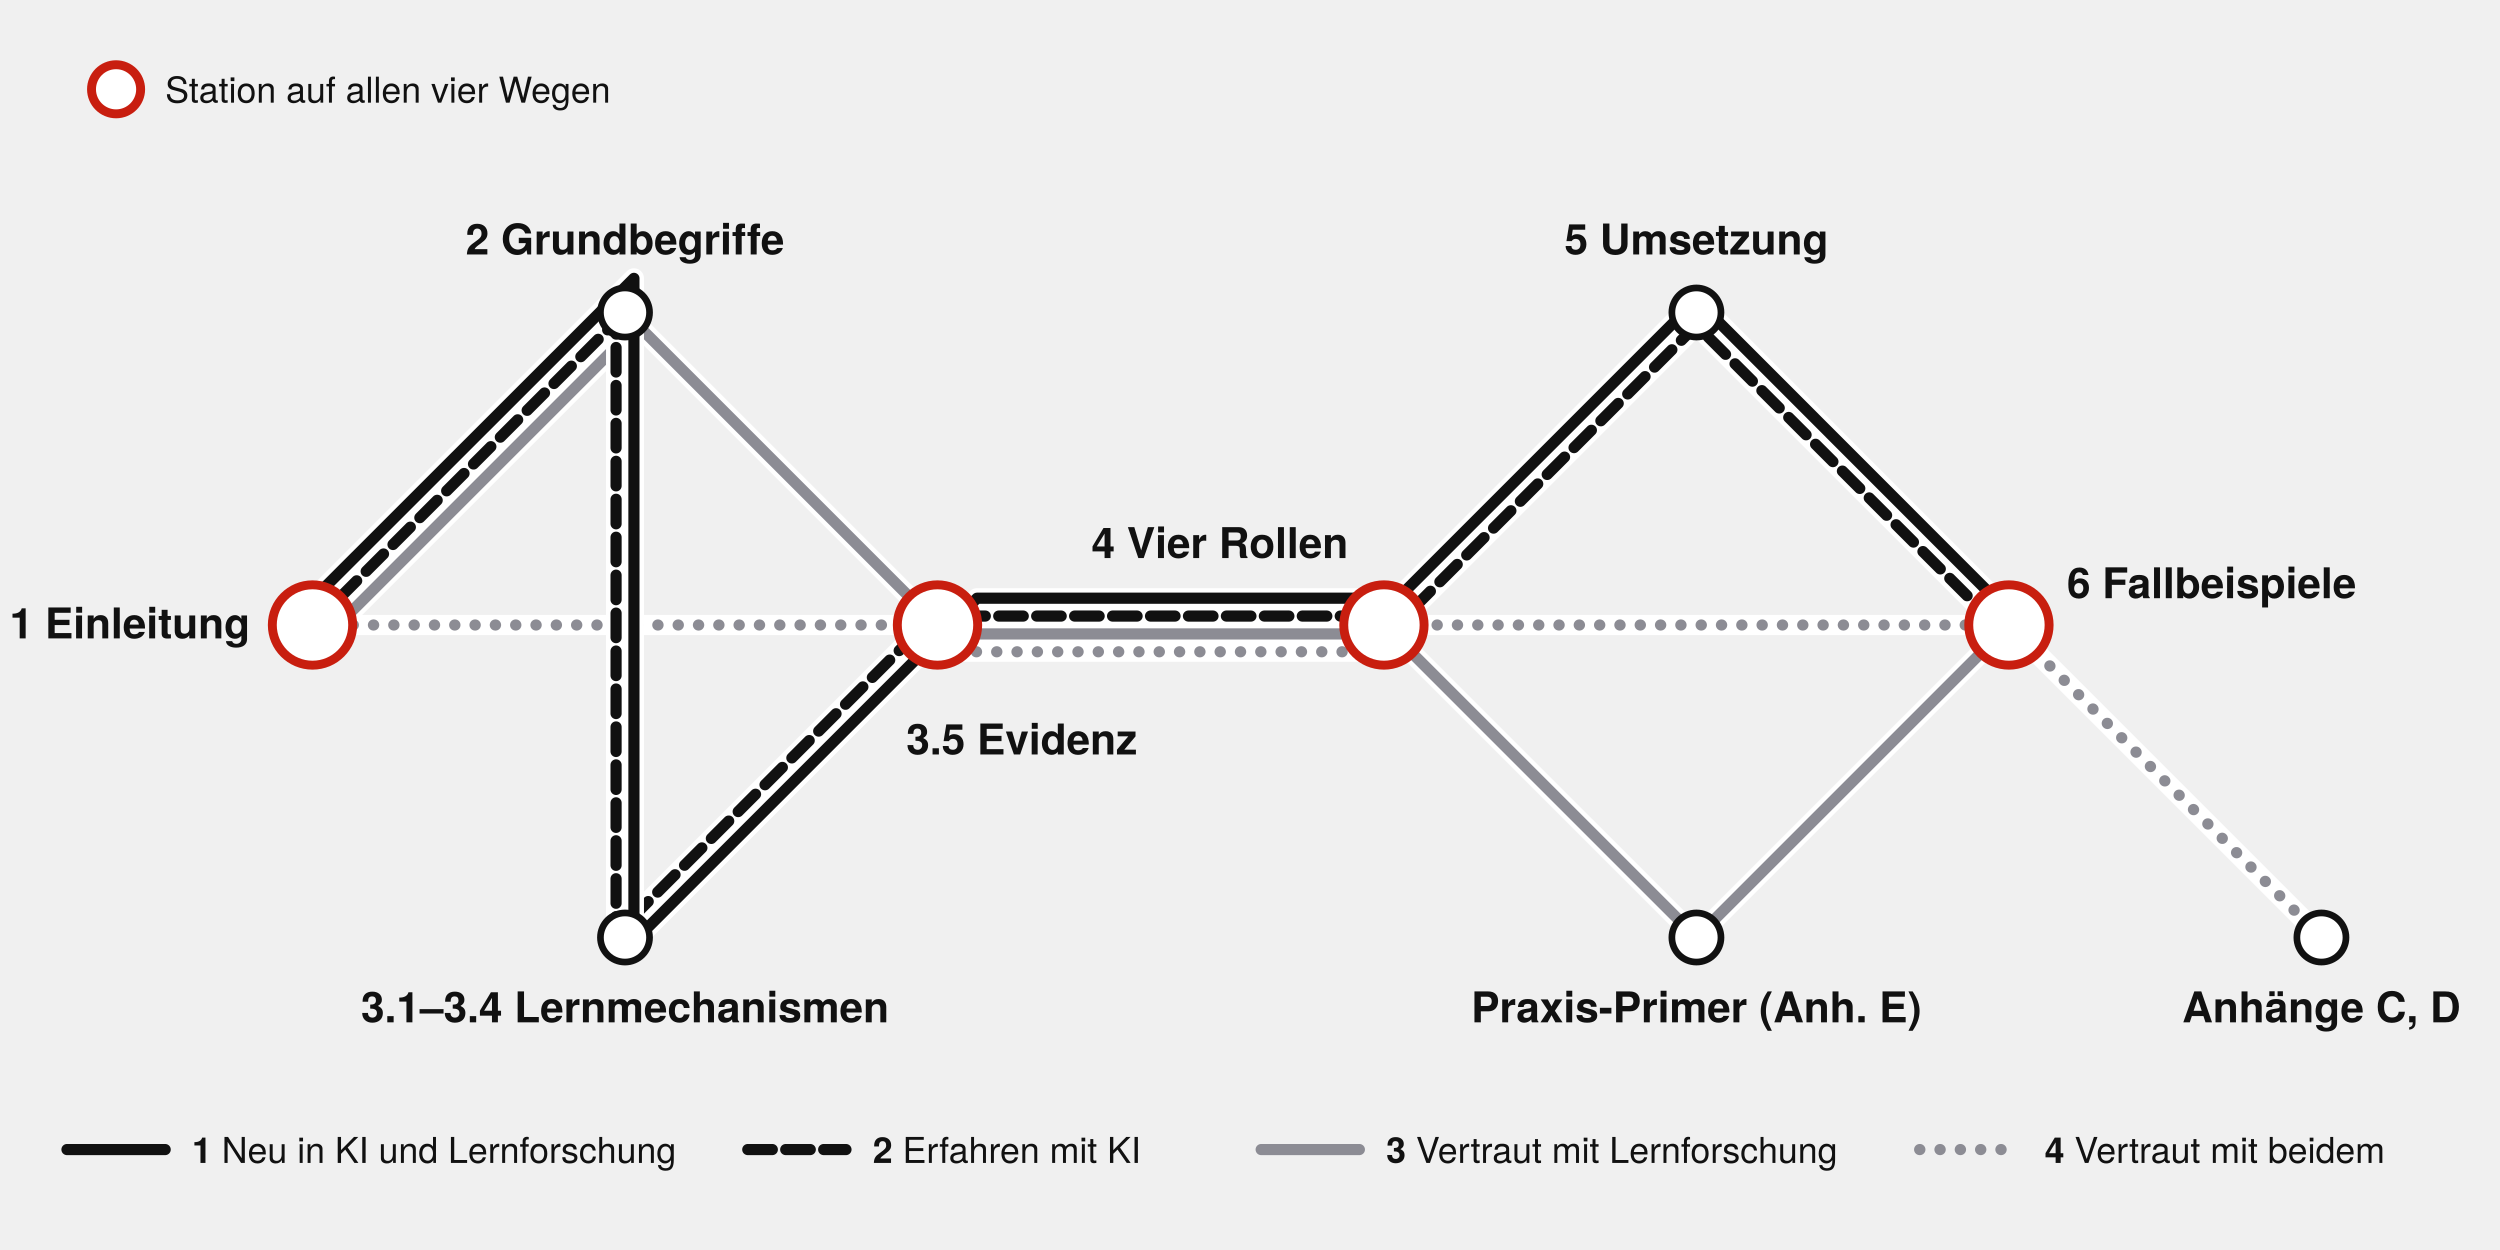
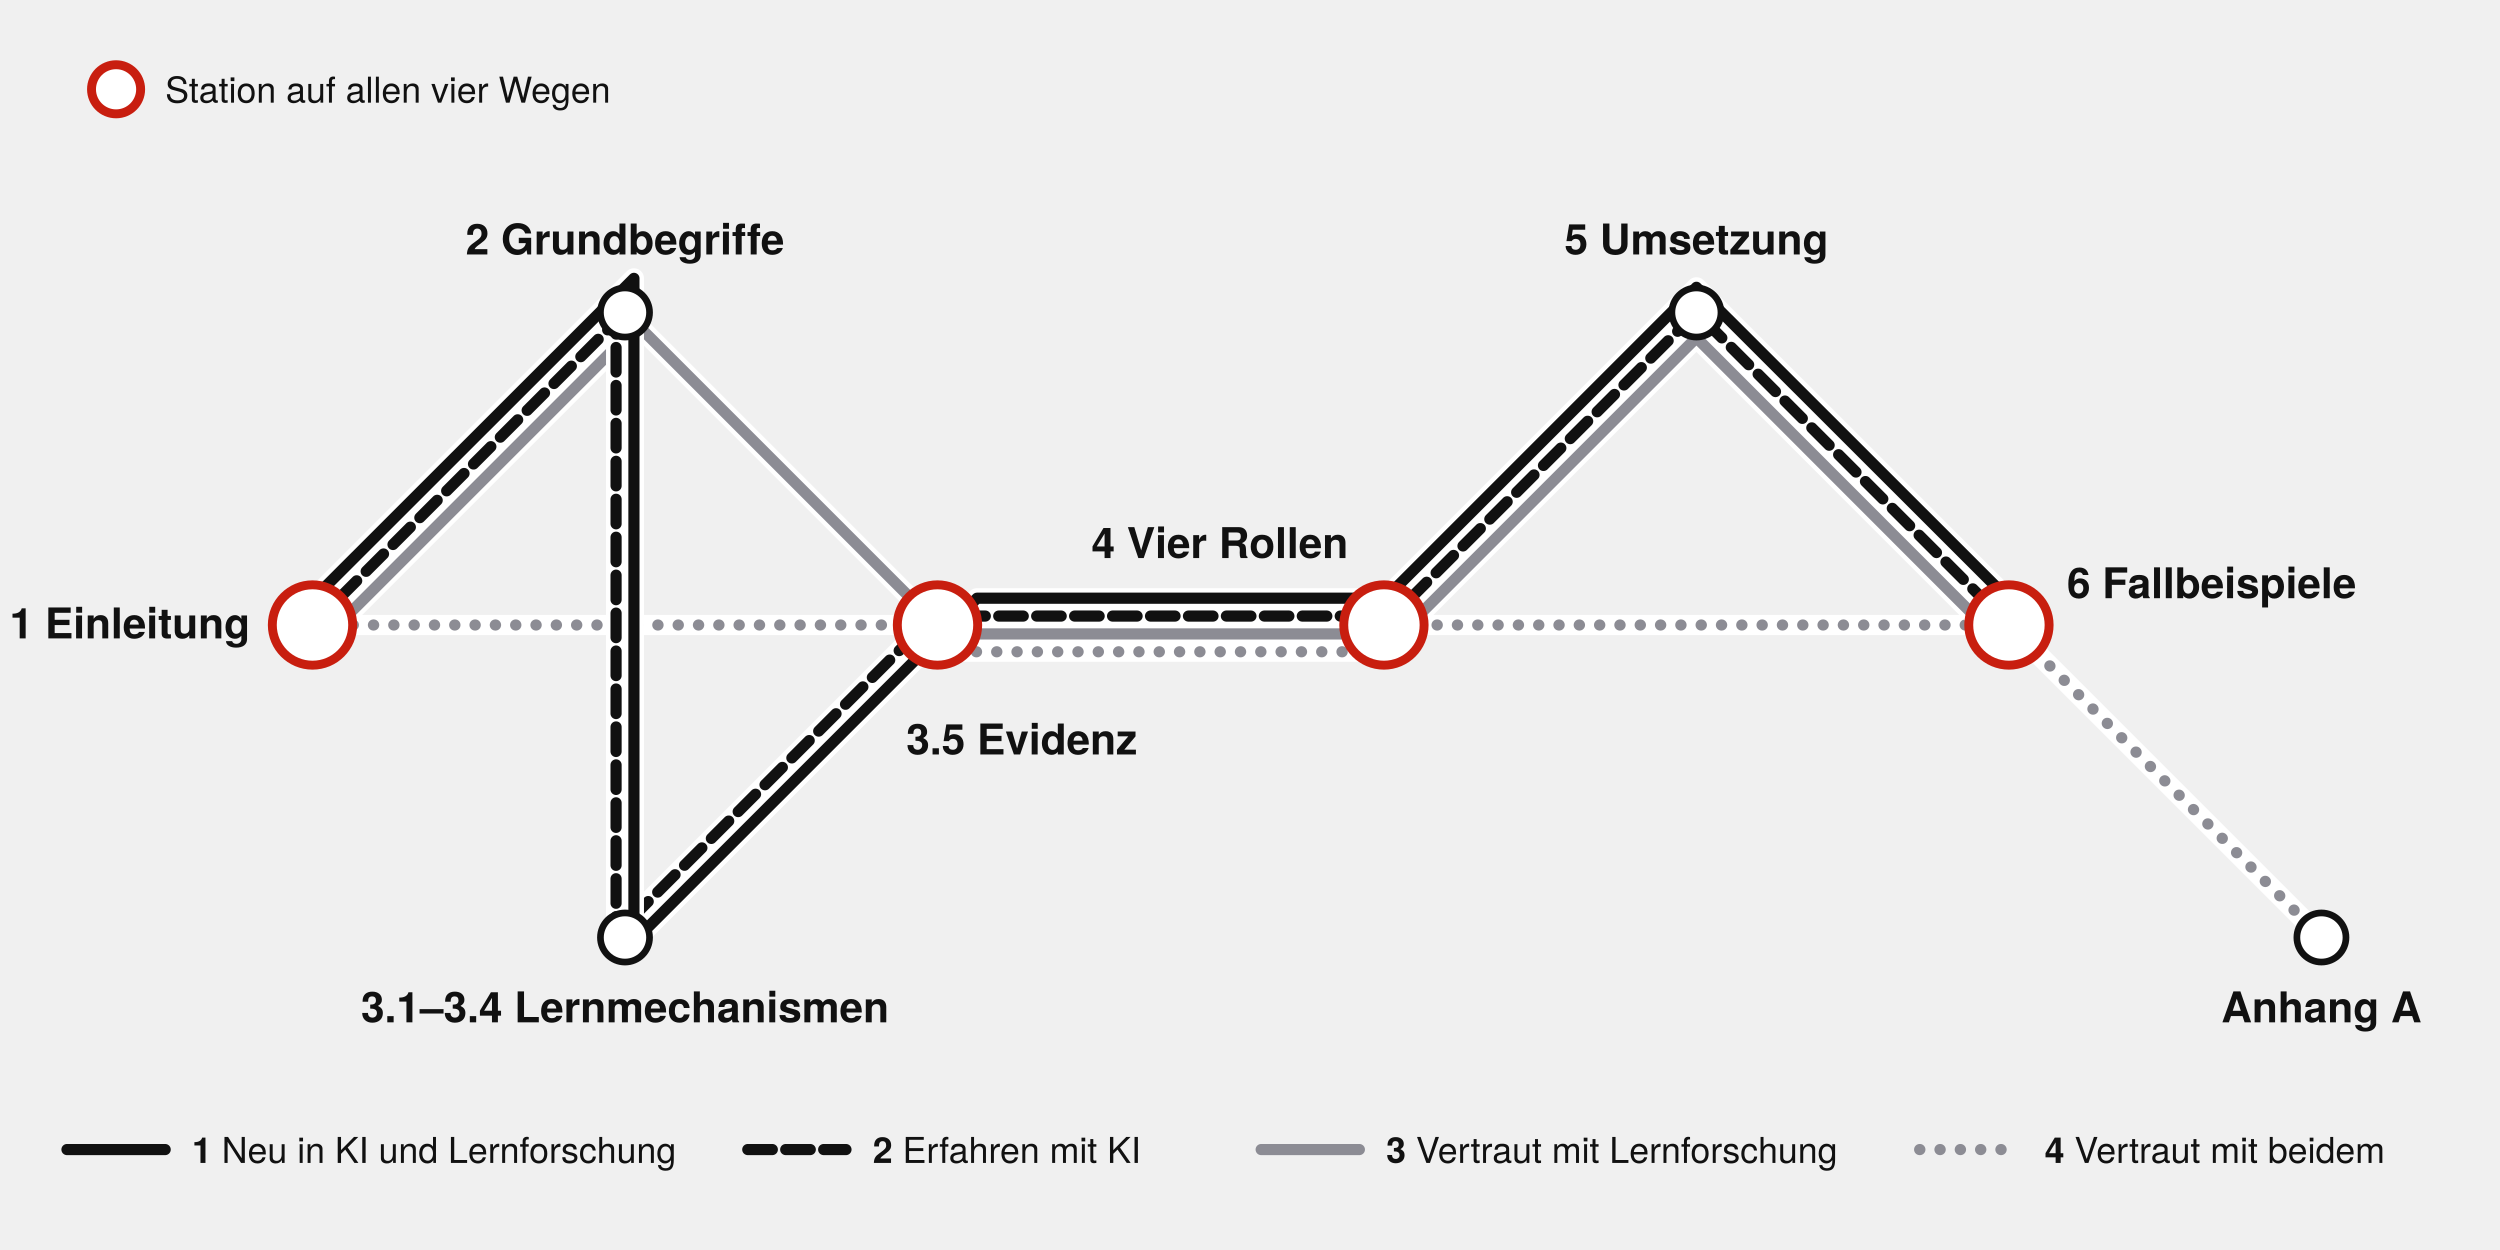
<svg xmlns="http://www.w3.org/2000/svg" viewBox="0 0 1120 560" class="lernpfade-karte" role="img" aria-labelledby="lp-titel lp-desc">
  <g class="linie" data-linie="4">
    <path d="M 140.0 280.0 L 420.0 280.0 L 420.0 292.0 L 620.0 292.0 L 620.0 280.0 L 900.0 280.0 L 1040.0 420.0" fill="none" stroke="#ffffff" stroke-width="9" stroke-linejoin="round" stroke-linecap="round" />
    <path d="M 140.0 280.0 L 420.0 280.0 L 420.0 292.0 L 620.0 292.0 L 620.0 280.0 L 900.0 280.0 L 1040.0 420.0" fill="none" stroke="#8c8c94" stroke-width="5" stroke-linejoin="round" stroke-linecap="round" stroke-dasharray="0.1 9" />
  </g>
  <g class="linie" data-linie="3">
-     <path d="M 145.7 285.7 L 285.7 145.7 L 424.0 284.0 L 624.0 284.0 L 760.0 420.0 L 900.0 280.0" fill="none" stroke="#ffffff" stroke-width="9" stroke-linejoin="round" stroke-linecap="round" />
-     <path d="M 145.7 285.7 L 285.7 145.7 L 424.0 284.0 L 624.0 284.0 L 760.0 420.0 L 900.0 280.0" fill="none" stroke="#8c8c94" stroke-width="5" stroke-linejoin="round" stroke-linecap="round" />
+     <path d="M 145.7 285.7 L 285.7 145.7 L 424.0 284.0 L 627.3 284.0 L 760.0 151.3 L 894.3 285.7" fill="none" stroke="#ffffff" stroke-width="9" stroke-linejoin="round" stroke-linecap="round" />
+     <path d="M 145.7 285.7 L 285.7 145.7 L 424.0 284.0 L 627.3 284.0 L 760.0 151.3 L 894.3 285.7" fill="none" stroke="#8c8c94" stroke-width="5" stroke-linejoin="round" stroke-linecap="round" />
  </g>
  <g class="linie" data-linie="2">
-     <path d="M 140.0 280.0 L 276.0 144.0 L 276.0 418.3 L 418.3 276.0 L 629.7 276.0 L 760.0 145.7 L 897.2 282.8" fill="none" stroke="#ffffff" stroke-width="9" stroke-linejoin="round" stroke-linecap="round" />
-     <path d="M 140.0 280.0 L 276.0 144.0 L 276.0 418.3 L 418.3 276.0 L 629.7 276.0 L 760.0 145.7 L 897.2 282.8" fill="none" stroke="#111111" stroke-width="5" stroke-linejoin="round" stroke-linecap="round" stroke-dasharray="11 6" />
+     <path d="M 140.0 280.0 L 276.0 144.0 L 276.0 418.3 L 418.3 276.0 L 624.0 276.0 L 760.0 140.0 L 900.0 280.0" fill="none" stroke="#ffffff" stroke-width="9" stroke-linejoin="round" stroke-linecap="round" />
+     <path d="M 140.0 280.0 L 276.0 144.0 L 276.0 418.3 L 418.3 276.0 L 624.0 276.0 L 760.0 140.0 L 900.0 280.0" fill="none" stroke="#111111" stroke-width="5" stroke-linejoin="round" stroke-linecap="round" stroke-dasharray="11 6" />
  </g>
  <g class="linie" data-linie="1">
-     <path d="M 134.3 274.3 L 284.0 124.7 L 284.0 421.7 L 437.7 268.0 L 626.3 268.0 L 760.0 134.3 L 902.8 277.2" fill="none" stroke="#ffffff" stroke-width="9" stroke-linejoin="round" stroke-linecap="round" />
-     <path d="M 134.3 274.3 L 284.0 124.7 L 284.0 421.7 L 437.7 268.0 L 626.3 268.0 L 760.0 134.3 L 902.8 277.2" fill="none" stroke="#111111" stroke-width="5" stroke-linejoin="round" stroke-linecap="round" />
+     <path d="M 134.3 274.3 L 284.0 124.7 L 284.0 421.7 L 437.7 268.0 L 620.7 268.0 L 760.0 128.7 L 905.7 274.3" fill="none" stroke="#ffffff" stroke-width="9" stroke-linejoin="round" stroke-linecap="round" />
+     <path d="M 134.3 274.3 L 284.0 124.7 L 284.0 421.7 L 437.7 268.0 L 620.7 268.0 L 760.0 128.7 L 905.7 274.3" fill="none" stroke="#111111" stroke-width="5" stroke-linejoin="round" stroke-linecap="round" />
  </g>
  <a href="kapitel01.html#sec-einleitung" target="_top" class="station" data-linien="1 2 3 4">
    <circle cx="140" cy="280" r="18" fill="#ffffff" stroke="#c81e0f" stroke-width="4" />
    <text font-family="TeX Gyre Heros, Inter, Helvetica, Arial, sans-serif" fill="#111111" x="112" y="286" text-anchor="end" font-size="19" font-weight="600">1 Einleitung</text>
  </a>
  <a href="kapitel02.html#sec-grundbegriffe" target="_top" class="station" data-linien="1 2 3">
    <circle cx="280" cy="140" r="11" fill="#ffffff" stroke="#111111" stroke-width="3" />
    <text font-family="TeX Gyre Heros, Inter, Helvetica, Arial, sans-serif" fill="#111111" x="280" y="114" text-anchor="middle" font-size="19" font-weight="600">2 Grundbegriffe</text>
  </a>
  <a href="kapitel03.html#sec-didaktik" target="_top" class="station" data-linien="1 2">
    <circle cx="280" cy="420" r="11" fill="#ffffff" stroke="#111111" stroke-width="3" />
    <text font-family="TeX Gyre Heros, Inter, Helvetica, Arial, sans-serif" fill="#111111" x="280" y="458" text-anchor="middle" font-size="19" font-weight="600">3.1–3.4 Lernmechanismen</text>
  </a>
  <a href="kapitel03.html#sec-evidenz" target="_top" class="station" data-linien="1 2 3 4">
    <circle cx="420" cy="280" r="18" fill="#ffffff" stroke="#c81e0f" stroke-width="4" />
    <text font-family="TeX Gyre Heros, Inter, Helvetica, Arial, sans-serif" fill="#111111" x="406" y="338" text-anchor="start" font-size="19" font-weight="600">3.5 Evidenz</text>
  </a>
  <a href="kapitel04.html#sec-szenarien" target="_top" class="station" data-linien="1 2 3 4">
    <circle cx="620" cy="280" r="18" fill="#ffffff" stroke="#c81e0f" stroke-width="4" />
    <text font-family="TeX Gyre Heros, Inter, Helvetica, Arial, sans-serif" fill="#111111" x="604" y="250" text-anchor="end" font-size="19" font-weight="600">4 Vier Rollen</text>
  </a>
-   <a href="kapitel05.html#sec-umsetzung" target="_top" class="station" data-linien="1 2">
+   <a href="kapitel05.html#sec-umsetzung" target="_top" class="station" data-linien="1 2 3">
    <circle cx="760" cy="140" r="11" fill="#ffffff" stroke="#111111" stroke-width="3" />
    <text font-family="TeX Gyre Heros, Inter, Helvetica, Arial, sans-serif" fill="#111111" x="760" y="114" text-anchor="middle" font-size="19" font-weight="600">5 Umsetzung</text>
-   </a>
-   <a href="anhang-primer.html#sec-anhang-primer" target="_top" class="station" data-linien="3">
-     <circle cx="760" cy="420" r="11" fill="#ffffff" stroke="#111111" stroke-width="3" />
-     <text font-family="TeX Gyre Heros, Inter, Helvetica, Arial, sans-serif" fill="#111111" x="760" y="458" text-anchor="middle" font-size="19" font-weight="600">Praxis-Primer (Anh. E)</text>
  </a>
  <a href="kapitel06-fallbeispiele.html#sec-fallbeispiele" target="_top" class="station" data-linien="1 2 3 4">
    <circle cx="900" cy="280" r="18" fill="#ffffff" stroke="#c81e0f" stroke-width="4" />
    <text font-family="TeX Gyre Heros, Inter, Helvetica, Arial, sans-serif" fill="#111111" x="926" y="268" text-anchor="start" font-size="19" font-weight="600">6 Fallbeispiele</text>
  </a>
-   <a href="kapitel08-appendix03-rollenspiele-simulationen.html#sec-rollenspiele" target="_top" class="station" data-linien="4">
+   <a href="kapitel07-appendix02-prompt-sammlung.html#sec-prompts" target="_top" class="station" data-linien="4">
    <circle cx="1040" cy="420" r="11" fill="#ffffff" stroke="#111111" stroke-width="3" />
-     <text font-family="TeX Gyre Heros, Inter, Helvetica, Arial, sans-serif" fill="#111111" x="1040" y="458" text-anchor="middle" font-size="19" font-weight="600">Anhänge C, D</text>
+     <text font-family="TeX Gyre Heros, Inter, Helvetica, Arial, sans-serif" fill="#111111" x="1040" y="458" text-anchor="middle" font-size="19" font-weight="600">Anhang A</text>
  </a>
  <g class="legende" data-linie="1">
    <line x1="30" y1="515" x2="74" y2="515" stroke="#111111" stroke-width="5" stroke-linecap="round" />
    <text font-family="TeX Gyre Heros, Inter, Helvetica, Arial, sans-serif" fill="#111111" x="86" y="521" font-size="16">
      <tspan font-weight="700">1</tspan> Neu in KI und Lernforschung</text>
  </g>
  <g class="legende" data-linie="2">
    <line x1="335" y1="515" x2="379" y2="515" stroke="#111111" stroke-width="5" stroke-linecap="round" stroke-dasharray="11 6" />
    <text font-family="TeX Gyre Heros, Inter, Helvetica, Arial, sans-serif" fill="#111111" x="391" y="521" font-size="16">
      <tspan font-weight="700">2</tspan> Erfahren mit KI</text>
  </g>
  <g class="legende" data-linie="3">
    <line x1="565" y1="515" x2="609" y2="515" stroke="#8c8c94" stroke-width="5" stroke-linecap="round" />
    <text font-family="TeX Gyre Heros, Inter, Helvetica, Arial, sans-serif" fill="#111111" x="621" y="521" font-size="16">
      <tspan font-weight="700">3</tspan> Vertraut mit Lernforschung</text>
  </g>
  <g class="legende" data-linie="4">
    <line x1="860" y1="515" x2="904" y2="515" stroke="#8c8c94" stroke-width="5" stroke-linecap="round" stroke-dasharray="0.1 9" />
    <text font-family="TeX Gyre Heros, Inter, Helvetica, Arial, sans-serif" fill="#111111" x="916" y="521" font-size="16">
      <tspan font-weight="700">4</tspan> Vertraut mit beidem</text>
  </g>
  <circle cx="52" cy="40" r="11" fill="#ffffff" stroke="#c81e0f" stroke-width="4" />
  <text font-family="TeX Gyre Heros, Inter, Helvetica, Arial, sans-serif" fill="#111111" x="74" y="46" font-size="16">Station auf allen vier Wegen</text>
</svg>
